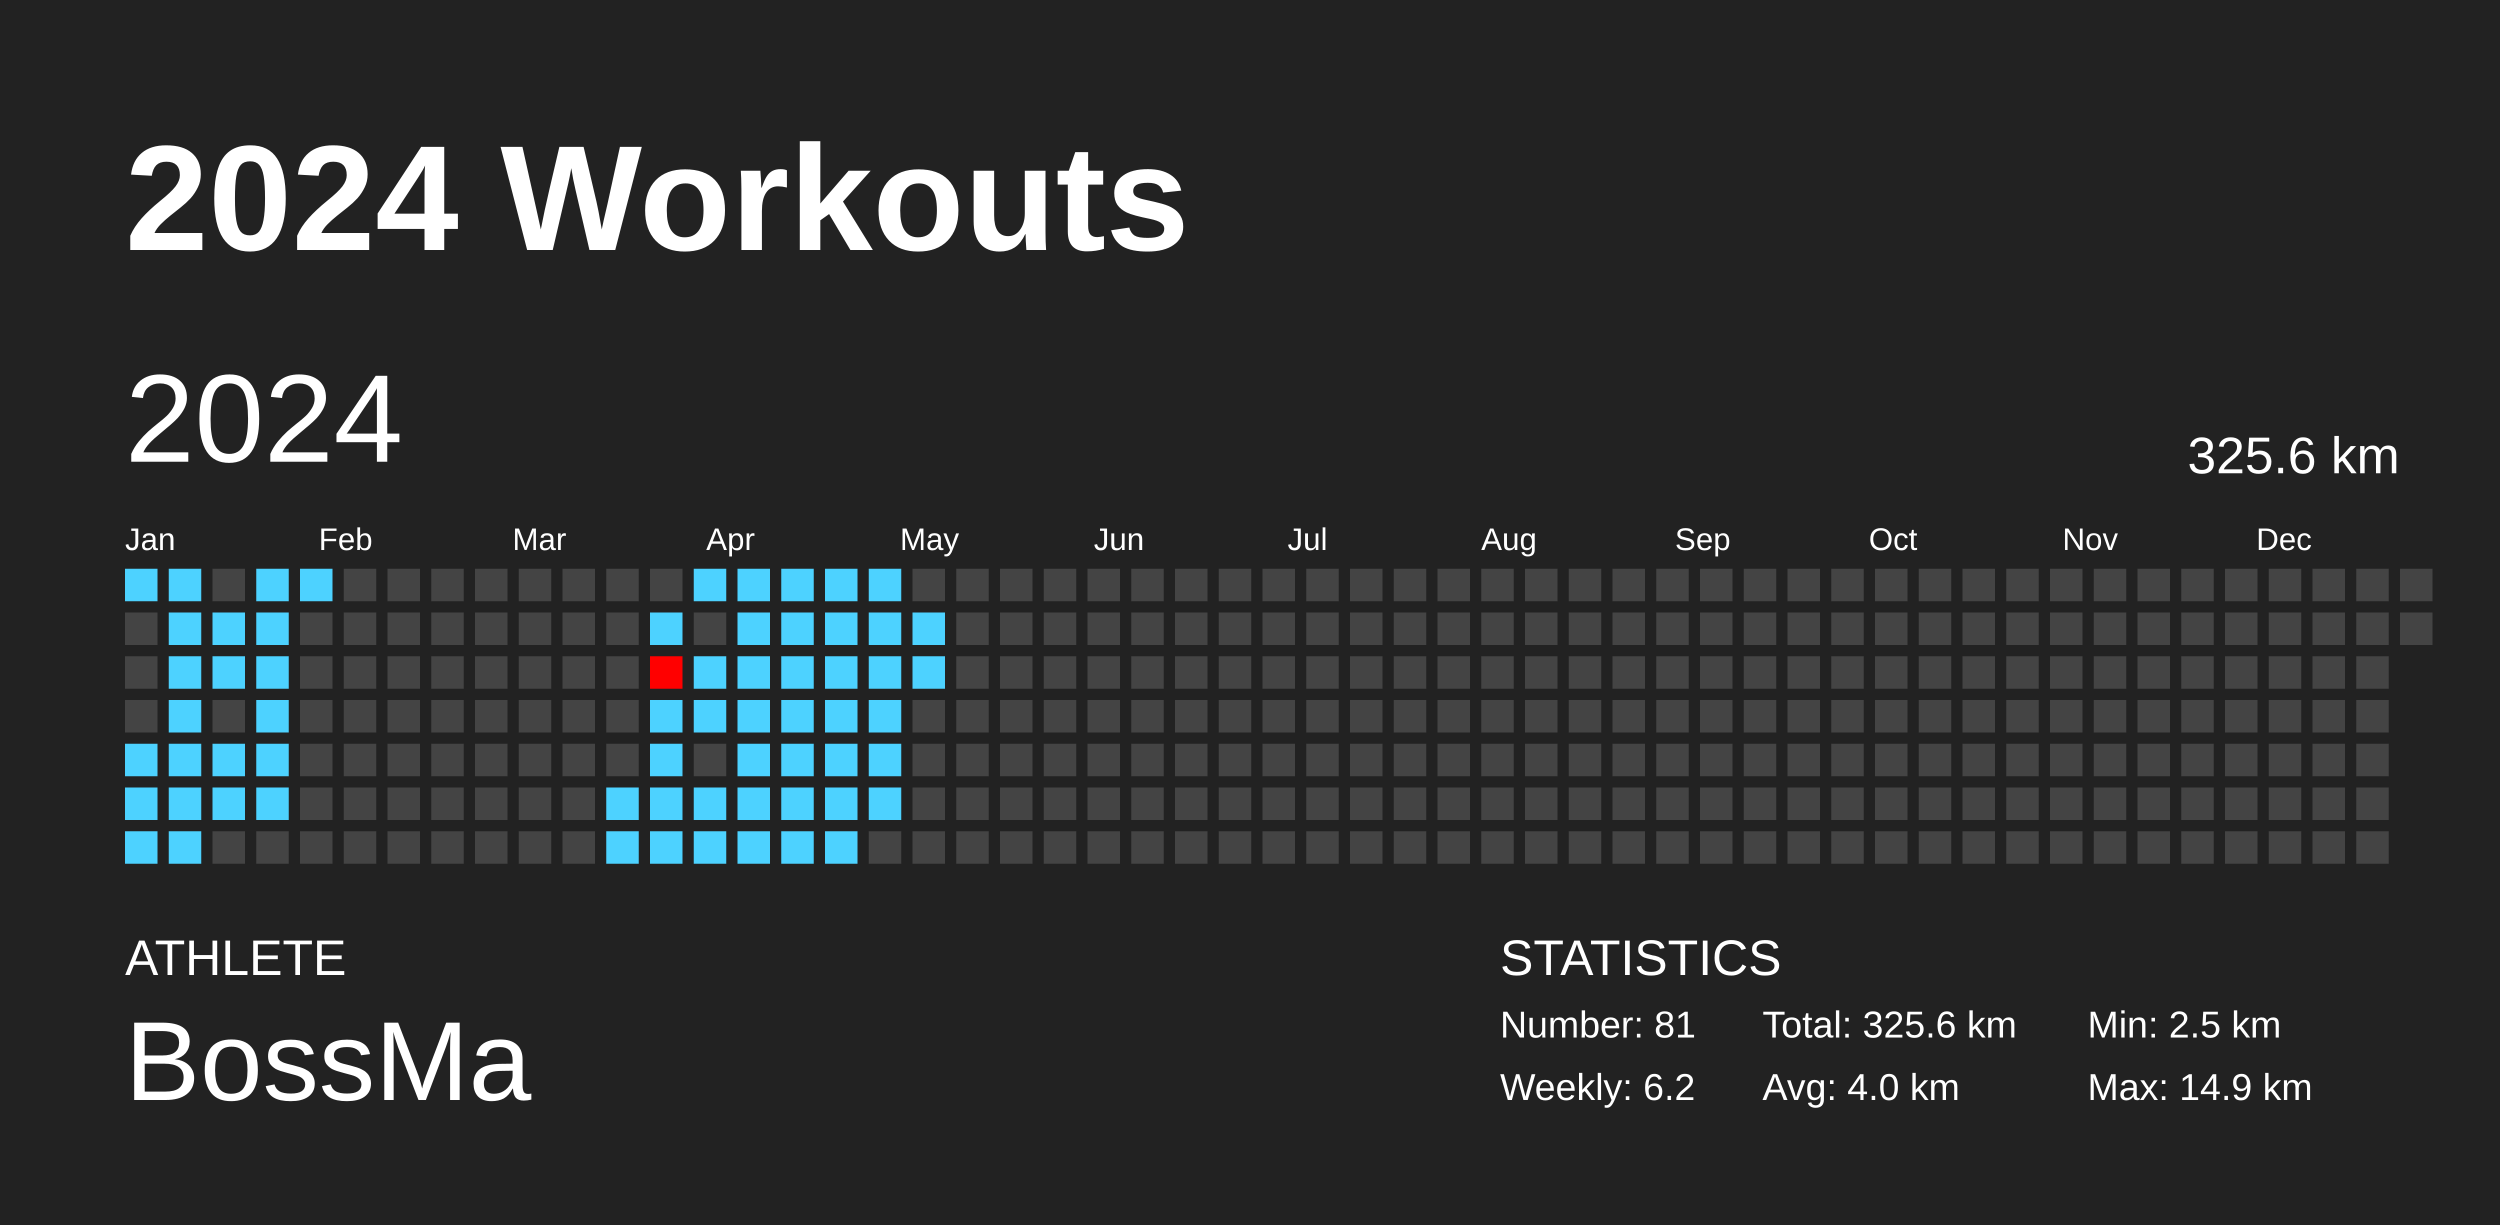
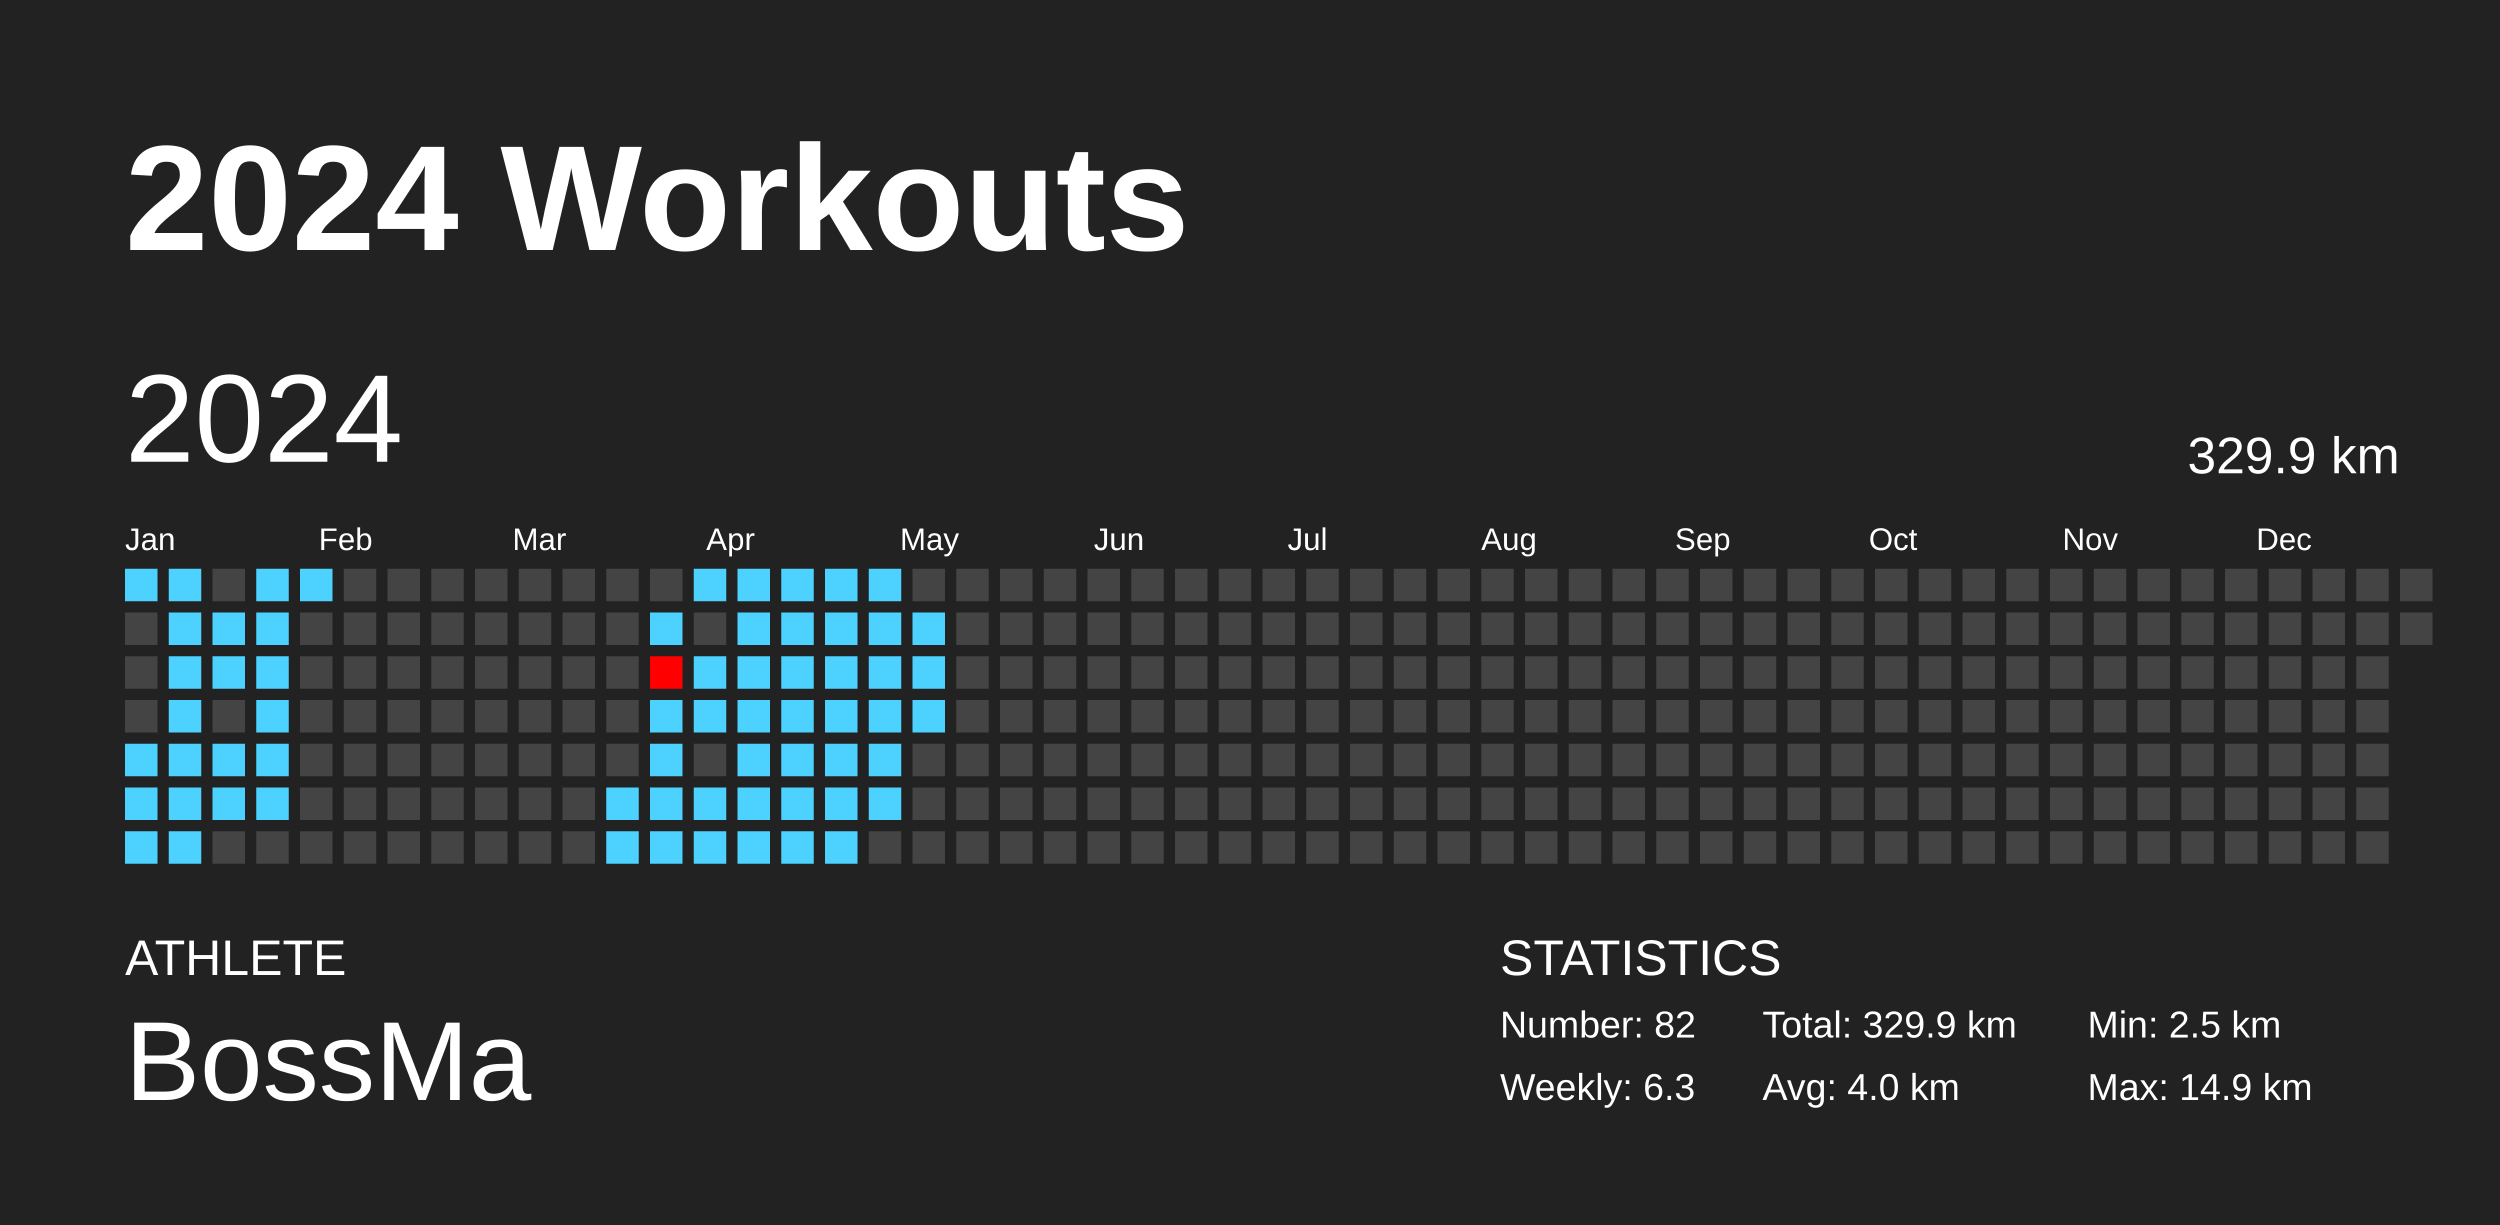
<svg xmlns="http://www.w3.org/2000/svg" baseProfile="full" height="98mm" version="1.1" viewBox="0,0,200,98" width="200mm">
  <defs />
  <rect fill="#222222" height="98" width="200" x="0" y="0" />
  <text fill="#FFFFFF" style="font-size:12px; font-family:Arial; font-weight:bold;" x="10" y="20">2024 Workouts</text>
  <text fill="#FFFFFF" style="font-size:4px; font-family:Arial" x="10" y="78">ATHLETE</text>
  <text fill="#FFFFFF" style="font-size:9px; font-family:Arial" x="10" y="88">BossMa</text>
  <text fill="#FFFFFF" style="font-size:4px; font-family:Arial" x="120" y="78">STATISTICS</text>
-   <text fill="#FFFFFF" style="font-size:3px; font-family:Arial" x="120" y="83">Number: 81</text>
-   <text fill="#FFFFFF" style="font-size:3px; font-family:Arial" x="120" y="88">Weekly: 6.2</text>
-   <text fill="#FFFFFF" style="font-size:3px; font-family:Arial" x="141" y="83">Total: 325.6 km</text>
+   <text fill="#FFFFFF" style="font-size:3px; font-family:Arial" x="120" y="83">Number: 82</text>
+   <text fill="#FFFFFF" style="font-size:3px; font-family:Arial" x="120" y="88">Weekly: 6.3</text>
+   <text fill="#FFFFFF" style="font-size:3px; font-family:Arial" x="141" y="83">Total: 329.9 km</text>
  <text fill="#FFFFFF" style="font-size:3px; font-family:Arial" x="141" y="88">Avg: 4.0 km</text>
  <text fill="#FFFFFF" style="font-size:3px; font-family:Arial" x="167" y="83">Min: 2.5 km</text>
  <text fill="#FFFFFF" style="font-size:3px; font-family:Arial" x="167" y="88">Max: 14.9 km</text>
  <text dominant-baseline="hanging" fill="#FFFFFF" style="font-size:10.0px; font-family:Arial;" x="10" y="30">2024</text>
-   <text dominant-baseline="hanging" fill="#FFFFFF" style="font-size:4.125px; font-family:Arial;" x="175" y="35">325.6 km</text>
+   <text dominant-baseline="hanging" fill="#FFFFFF" style="font-size:4.125px; font-family:Arial;" x="175" y="35">329.9 km</text>
  <text fill="#FFFFFF" style="font-size:2.5px; font-family:Arial" x="10.0" y="44">Jan</text>
  <text fill="#FFFFFF" style="font-size:2.5px; font-family:Arial" x="25.5" y="44">Feb</text>
  <text fill="#FFFFFF" style="font-size:2.5px; font-family:Arial" x="41.0" y="44">Mar</text>
  <text fill="#FFFFFF" style="font-size:2.5px; font-family:Arial" x="56.5" y="44">Apr</text>
  <text fill="#FFFFFF" style="font-size:2.5px; font-family:Arial" x="72.0" y="44">May</text>
  <text fill="#FFFFFF" style="font-size:2.5px; font-family:Arial" x="87.5" y="44">Jun</text>
  <text fill="#FFFFFF" style="font-size:2.5px; font-family:Arial" x="103.0" y="44">Jul</text>
  <text fill="#FFFFFF" style="font-size:2.5px; font-family:Arial" x="118.5" y="44">Aug</text>
  <text fill="#FFFFFF" style="font-size:2.5px; font-family:Arial" x="134.0" y="44">Sep</text>
  <text fill="#FFFFFF" style="font-size:2.5px; font-family:Arial" x="149.5" y="44">Oct</text>
  <text fill="#FFFFFF" style="font-size:2.5px; font-family:Arial" x="165.0" y="44">Nov</text>
  <text fill="#FFFFFF" style="font-size:2.5px; font-family:Arial" x="180.5" y="44">Dec</text>
  <rect fill="#4dd2ff" height="2.6" width="2.6" x="10.0" y="45.5" />
  <rect fill="#444444" height="2.6" width="2.6" x="10.0" y="49.0" />
  <rect fill="#444444" height="2.6" width="2.6" x="10.0" y="52.5" />
  <rect fill="#444444" height="2.6" width="2.6" x="10.0" y="56.0" />
  <rect fill="#4dd2ff" height="2.6" width="2.6" x="10.0" y="59.5" />
  <rect fill="#4dd2ff" height="2.6" width="2.6" x="10.0" y="63.0" />
  <rect fill="#4dd2ff" height="2.6" width="2.6" x="10.0" y="66.5" />
  <rect fill="#4dd2ff" height="2.6" width="2.6" x="13.5" y="45.5" />
  <rect fill="#4dd2ff" height="2.6" width="2.6" x="13.5" y="49.0" />
  <rect fill="#4dd2ff" height="2.6" width="2.6" x="13.5" y="52.5" />
  <rect fill="#4dd2ff" height="2.6" width="2.6" x="13.5" y="56.0" />
  <rect fill="#4dd2ff" height="2.6" width="2.6" x="13.5" y="59.5" />
  <rect fill="#4dd2ff" height="2.6" width="2.6" x="13.5" y="63.0" />
  <rect fill="#4dd2ff" height="2.6" width="2.6" x="13.5" y="66.5" />
  <rect fill="#444444" height="2.6" width="2.6" x="17.0" y="45.5" />
  <rect fill="#4dd2ff" height="2.6" width="2.6" x="17.0" y="49.0" />
  <rect fill="#4dd2ff" height="2.6" width="2.6" x="17.0" y="52.5" />
  <rect fill="#444444" height="2.6" width="2.6" x="17.0" y="56.0" />
  <rect fill="#4dd2ff" height="2.6" width="2.6" x="17.0" y="59.5" />
  <rect fill="#4dd2ff" height="2.6" width="2.6" x="17.0" y="63.0" />
  <rect fill="#444444" height="2.6" width="2.6" x="17.0" y="66.5" />
  <rect fill="#4dd2ff" height="2.6" width="2.6" x="20.5" y="45.5" />
  <rect fill="#4dd2ff" height="2.6" width="2.6" x="20.5" y="49.0" />
  <rect fill="#4dd2ff" height="2.6" width="2.6" x="20.5" y="52.5" />
  <rect fill="#4dd2ff" height="2.6" width="2.6" x="20.5" y="56.0" />
  <rect fill="#4dd2ff" height="2.6" width="2.6" x="20.5" y="59.5" />
  <rect fill="#4dd2ff" height="2.6" width="2.6" x="20.5" y="63.0" />
  <rect fill="#444444" height="2.6" width="2.6" x="20.5" y="66.5" />
  <rect fill="#4dd2ff" height="2.6" width="2.6" x="24.0" y="45.5" />
  <rect fill="#444444" height="2.6" width="2.6" x="24.0" y="49.0" />
  <rect fill="#444444" height="2.6" width="2.6" x="24.0" y="52.5" />
  <rect fill="#444444" height="2.6" width="2.6" x="24.0" y="56.0" />
  <rect fill="#444444" height="2.6" width="2.6" x="24.0" y="59.5" />
  <rect fill="#444444" height="2.6" width="2.6" x="24.0" y="63.0" />
  <rect fill="#444444" height="2.6" width="2.6" x="24.0" y="66.5" />
  <rect fill="#444444" height="2.6" width="2.6" x="27.5" y="45.5" />
  <rect fill="#444444" height="2.6" width="2.6" x="27.5" y="49.0" />
  <rect fill="#444444" height="2.6" width="2.6" x="27.5" y="52.5" />
  <rect fill="#444444" height="2.6" width="2.6" x="27.5" y="56.0" />
  <rect fill="#444444" height="2.6" width="2.6" x="27.5" y="59.5" />
  <rect fill="#444444" height="2.6" width="2.6" x="27.5" y="63.0" />
  <rect fill="#444444" height="2.6" width="2.6" x="27.5" y="66.5" />
  <rect fill="#444444" height="2.6" width="2.6" x="31.0" y="45.5" />
  <rect fill="#444444" height="2.6" width="2.6" x="31.0" y="49.0" />
  <rect fill="#444444" height="2.6" width="2.6" x="31.0" y="52.5" />
  <rect fill="#444444" height="2.6" width="2.6" x="31.0" y="56.0" />
  <rect fill="#444444" height="2.6" width="2.6" x="31.0" y="59.5" />
  <rect fill="#444444" height="2.6" width="2.6" x="31.0" y="63.0" />
  <rect fill="#444444" height="2.6" width="2.6" x="31.0" y="66.5" />
  <rect fill="#444444" height="2.6" width="2.6" x="34.5" y="45.5" />
  <rect fill="#444444" height="2.6" width="2.6" x="34.5" y="49.0" />
  <rect fill="#444444" height="2.6" width="2.6" x="34.5" y="52.5" />
  <rect fill="#444444" height="2.6" width="2.6" x="34.5" y="56.0" />
  <rect fill="#444444" height="2.6" width="2.6" x="34.5" y="59.5" />
  <rect fill="#444444" height="2.6" width="2.6" x="34.5" y="63.0" />
  <rect fill="#444444" height="2.6" width="2.6" x="34.5" y="66.5" />
  <rect fill="#444444" height="2.6" width="2.6" x="38.0" y="45.5" />
  <rect fill="#444444" height="2.6" width="2.6" x="38.0" y="49.0" />
  <rect fill="#444444" height="2.6" width="2.6" x="38.0" y="52.5" />
  <rect fill="#444444" height="2.6" width="2.6" x="38.0" y="56.0" />
  <rect fill="#444444" height="2.6" width="2.6" x="38.0" y="59.5" />
  <rect fill="#444444" height="2.6" width="2.6" x="38.0" y="63.0" />
  <rect fill="#444444" height="2.6" width="2.6" x="38.0" y="66.5" />
  <rect fill="#444444" height="2.6" width="2.6" x="41.5" y="45.5" />
  <rect fill="#444444" height="2.6" width="2.6" x="41.5" y="49.0" />
  <rect fill="#444444" height="2.6" width="2.6" x="41.5" y="52.5" />
  <rect fill="#444444" height="2.6" width="2.6" x="41.5" y="56.0" />
  <rect fill="#444444" height="2.6" width="2.6" x="41.5" y="59.5" />
  <rect fill="#444444" height="2.6" width="2.6" x="41.5" y="63.0" />
  <rect fill="#444444" height="2.6" width="2.6" x="41.5" y="66.5" />
  <rect fill="#444444" height="2.6" width="2.6" x="45.0" y="45.5" />
  <rect fill="#444444" height="2.6" width="2.6" x="45.0" y="49.0" />
  <rect fill="#444444" height="2.6" width="2.6" x="45.0" y="52.5" />
  <rect fill="#444444" height="2.6" width="2.6" x="45.0" y="56.0" />
  <rect fill="#444444" height="2.6" width="2.6" x="45.0" y="59.5" />
  <rect fill="#444444" height="2.6" width="2.6" x="45.0" y="63.0" />
  <rect fill="#444444" height="2.6" width="2.6" x="45.0" y="66.5" />
  <rect fill="#444444" height="2.6" width="2.6" x="48.5" y="45.5" />
  <rect fill="#444444" height="2.6" width="2.6" x="48.5" y="49.0" />
  <rect fill="#444444" height="2.6" width="2.6" x="48.5" y="52.5" />
  <rect fill="#444444" height="2.6" width="2.6" x="48.5" y="56.0" />
  <rect fill="#444444" height="2.6" width="2.6" x="48.5" y="59.5" />
  <rect fill="#4dd2ff" height="2.6" width="2.6" x="48.5" y="63.0" />
  <rect fill="#4dd2ff" height="2.6" width="2.6" x="48.5" y="66.5" />
  <rect fill="#444444" height="2.6" width="2.6" x="52.0" y="45.5" />
  <rect fill="#4dd2ff" height="2.6" width="2.6" x="52.0" y="49.0" />
  <rect fill="#ff0000" height="2.6" width="2.6" x="52.0" y="52.5" />
  <rect fill="#4dd2ff" height="2.6" width="2.6" x="52.0" y="56.0" />
  <rect fill="#4dd2ff" height="2.6" width="2.6" x="52.0" y="59.5" />
  <rect fill="#4dd2ff" height="2.6" width="2.6" x="52.0" y="63.0" />
  <rect fill="#4dd2ff" height="2.6" width="2.6" x="52.0" y="66.5" />
  <rect fill="#4dd2ff" height="2.6" width="2.6" x="55.5" y="45.5" />
  <rect fill="#444444" height="2.6" width="2.6" x="55.5" y="49.0" />
  <rect fill="#4dd2ff" height="2.6" width="2.6" x="55.5" y="52.5" />
  <rect fill="#4dd2ff" height="2.6" width="2.6" x="55.5" y="56.0" />
  <rect fill="#444444" height="2.6" width="2.6" x="55.5" y="59.5" />
  <rect fill="#4dd2ff" height="2.6" width="2.6" x="55.5" y="63.0" />
  <rect fill="#4dd2ff" height="2.6" width="2.6" x="55.5" y="66.5" />
  <rect fill="#4dd2ff" height="2.6" width="2.6" x="59.0" y="45.5" />
  <rect fill="#4dd2ff" height="2.6" width="2.6" x="59.0" y="49.0" />
  <rect fill="#4dd2ff" height="2.6" width="2.6" x="59.0" y="52.5" />
  <rect fill="#4dd2ff" height="2.6" width="2.6" x="59.0" y="56.0" />
  <rect fill="#4dd2ff" height="2.6" width="2.6" x="59.0" y="59.5" />
  <rect fill="#4dd2ff" height="2.6" width="2.6" x="59.0" y="63.0" />
  <rect fill="#4dd2ff" height="2.6" width="2.6" x="59.0" y="66.5" />
  <rect fill="#4dd2ff" height="2.6" width="2.6" x="62.5" y="45.5" />
  <rect fill="#4dd2ff" height="2.6" width="2.6" x="62.5" y="49.0" />
  <rect fill="#4dd2ff" height="2.6" width="2.6" x="62.5" y="52.5" />
  <rect fill="#4dd2ff" height="2.6" width="2.6" x="62.5" y="56.0" />
  <rect fill="#4dd2ff" height="2.6" width="2.6" x="62.5" y="59.5" />
  <rect fill="#4dd2ff" height="2.6" width="2.6" x="62.5" y="63.0" />
  <rect fill="#4dd2ff" height="2.6" width="2.6" x="62.5" y="66.5" />
  <rect fill="#4dd2ff" height="2.6" width="2.6" x="66.0" y="45.5" />
  <rect fill="#4dd2ff" height="2.6" width="2.6" x="66.0" y="49.0" />
  <rect fill="#4dd2ff" height="2.6" width="2.6" x="66.0" y="52.5" />
  <rect fill="#4dd2ff" height="2.6" width="2.6" x="66.0" y="56.0" />
  <rect fill="#4dd2ff" height="2.6" width="2.6" x="66.0" y="59.5" />
  <rect fill="#4dd2ff" height="2.6" width="2.6" x="66.0" y="63.0" />
  <rect fill="#4dd2ff" height="2.6" width="2.6" x="66.0" y="66.5" />
  <rect fill="#4dd2ff" height="2.6" width="2.6" x="69.5" y="45.5" />
  <rect fill="#4dd2ff" height="2.6" width="2.6" x="69.5" y="49.0" />
  <rect fill="#4dd2ff" height="2.6" width="2.6" x="69.5" y="52.5" />
  <rect fill="#4dd2ff" height="2.6" width="2.6" x="69.5" y="56.0" />
  <rect fill="#4dd2ff" height="2.6" width="2.6" x="69.5" y="59.5" />
  <rect fill="#4dd2ff" height="2.6" width="2.6" x="69.5" y="63.0" />
  <rect fill="#444444" height="2.6" width="2.6" x="69.5" y="66.5" />
  <rect fill="#444444" height="2.6" width="2.6" x="73.0" y="45.5" />
  <rect fill="#4dd2ff" height="2.6" width="2.6" x="73.0" y="49.0" />
  <rect fill="#4dd2ff" height="2.6" width="2.6" x="73.0" y="52.5" />
-   <rect fill="#444444" height="2.6" width="2.6" x="73.0" y="56.0" />
+   <rect fill="#4dd2ff" height="2.6" width="2.6" x="73.0" y="56.0" />
  <rect fill="#444444" height="2.6" width="2.6" x="73.0" y="59.5" />
  <rect fill="#444444" height="2.6" width="2.6" x="73.0" y="63.0" />
  <rect fill="#444444" height="2.6" width="2.6" x="73.0" y="66.5" />
  <rect fill="#444444" height="2.6" width="2.6" x="76.5" y="45.5" />
  <rect fill="#444444" height="2.6" width="2.6" x="76.5" y="49.0" />
  <rect fill="#444444" height="2.6" width="2.6" x="76.5" y="52.5" />
  <rect fill="#444444" height="2.6" width="2.6" x="76.5" y="56.0" />
  <rect fill="#444444" height="2.6" width="2.6" x="76.5" y="59.5" />
  <rect fill="#444444" height="2.6" width="2.6" x="76.5" y="63.0" />
  <rect fill="#444444" height="2.6" width="2.6" x="76.5" y="66.5" />
  <rect fill="#444444" height="2.6" width="2.6" x="80.0" y="45.5" />
  <rect fill="#444444" height="2.6" width="2.6" x="80.0" y="49.0" />
  <rect fill="#444444" height="2.6" width="2.6" x="80.0" y="52.5" />
  <rect fill="#444444" height="2.6" width="2.6" x="80.0" y="56.0" />
  <rect fill="#444444" height="2.6" width="2.6" x="80.0" y="59.5" />
  <rect fill="#444444" height="2.6" width="2.6" x="80.0" y="63.0" />
  <rect fill="#444444" height="2.6" width="2.6" x="80.0" y="66.5" />
  <rect fill="#444444" height="2.6" width="2.6" x="83.5" y="45.5" />
  <rect fill="#444444" height="2.6" width="2.6" x="83.5" y="49.0" />
  <rect fill="#444444" height="2.6" width="2.6" x="83.5" y="52.5" />
  <rect fill="#444444" height="2.6" width="2.6" x="83.5" y="56.0" />
  <rect fill="#444444" height="2.6" width="2.6" x="83.5" y="59.5" />
  <rect fill="#444444" height="2.6" width="2.6" x="83.5" y="63.0" />
  <rect fill="#444444" height="2.6" width="2.6" x="83.5" y="66.5" />
  <rect fill="#444444" height="2.6" width="2.6" x="87.0" y="45.5" />
  <rect fill="#444444" height="2.6" width="2.6" x="87.0" y="49.0" />
  <rect fill="#444444" height="2.6" width="2.6" x="87.0" y="52.5" />
  <rect fill="#444444" height="2.6" width="2.6" x="87.0" y="56.0" />
  <rect fill="#444444" height="2.6" width="2.6" x="87.0" y="59.5" />
  <rect fill="#444444" height="2.6" width="2.6" x="87.0" y="63.0" />
  <rect fill="#444444" height="2.6" width="2.6" x="87.0" y="66.5" />
  <rect fill="#444444" height="2.6" width="2.6" x="90.5" y="45.5" />
  <rect fill="#444444" height="2.6" width="2.6" x="90.5" y="49.0" />
  <rect fill="#444444" height="2.6" width="2.6" x="90.5" y="52.5" />
  <rect fill="#444444" height="2.6" width="2.6" x="90.5" y="56.0" />
  <rect fill="#444444" height="2.6" width="2.6" x="90.5" y="59.5" />
  <rect fill="#444444" height="2.6" width="2.6" x="90.5" y="63.0" />
  <rect fill="#444444" height="2.6" width="2.6" x="90.5" y="66.5" />
  <rect fill="#444444" height="2.6" width="2.6" x="94.0" y="45.5" />
  <rect fill="#444444" height="2.6" width="2.6" x="94.0" y="49.0" />
  <rect fill="#444444" height="2.6" width="2.6" x="94.0" y="52.5" />
  <rect fill="#444444" height="2.6" width="2.6" x="94.0" y="56.0" />
  <rect fill="#444444" height="2.6" width="2.6" x="94.0" y="59.5" />
  <rect fill="#444444" height="2.6" width="2.6" x="94.0" y="63.0" />
  <rect fill="#444444" height="2.6" width="2.6" x="94.0" y="66.5" />
  <rect fill="#444444" height="2.6" width="2.6" x="97.5" y="45.5" />
  <rect fill="#444444" height="2.6" width="2.6" x="97.5" y="49.0" />
  <rect fill="#444444" height="2.6" width="2.6" x="97.5" y="52.5" />
  <rect fill="#444444" height="2.6" width="2.6" x="97.5" y="56.0" />
  <rect fill="#444444" height="2.6" width="2.6" x="97.5" y="59.5" />
  <rect fill="#444444" height="2.6" width="2.6" x="97.5" y="63.0" />
  <rect fill="#444444" height="2.6" width="2.6" x="97.5" y="66.5" />
  <rect fill="#444444" height="2.6" width="2.6" x="101.0" y="45.5" />
  <rect fill="#444444" height="2.6" width="2.6" x="101.0" y="49.0" />
  <rect fill="#444444" height="2.6" width="2.6" x="101.0" y="52.5" />
  <rect fill="#444444" height="2.6" width="2.6" x="101.0" y="56.0" />
  <rect fill="#444444" height="2.6" width="2.6" x="101.0" y="59.5" />
  <rect fill="#444444" height="2.6" width="2.6" x="101.0" y="63.0" />
  <rect fill="#444444" height="2.6" width="2.6" x="101.0" y="66.5" />
  <rect fill="#444444" height="2.6" width="2.6" x="104.5" y="45.5" />
  <rect fill="#444444" height="2.6" width="2.6" x="104.5" y="49.0" />
  <rect fill="#444444" height="2.6" width="2.6" x="104.5" y="52.5" />
  <rect fill="#444444" height="2.6" width="2.6" x="104.5" y="56.0" />
  <rect fill="#444444" height="2.6" width="2.6" x="104.5" y="59.5" />
  <rect fill="#444444" height="2.6" width="2.6" x="104.5" y="63.0" />
  <rect fill="#444444" height="2.6" width="2.6" x="104.5" y="66.5" />
  <rect fill="#444444" height="2.6" width="2.6" x="108.0" y="45.5" />
  <rect fill="#444444" height="2.6" width="2.6" x="108.0" y="49.0" />
  <rect fill="#444444" height="2.6" width="2.6" x="108.0" y="52.5" />
  <rect fill="#444444" height="2.6" width="2.6" x="108.0" y="56.0" />
  <rect fill="#444444" height="2.6" width="2.6" x="108.0" y="59.5" />
  <rect fill="#444444" height="2.6" width="2.6" x="108.0" y="63.0" />
  <rect fill="#444444" height="2.6" width="2.6" x="108.0" y="66.5" />
  <rect fill="#444444" height="2.6" width="2.6" x="111.5" y="45.5" />
  <rect fill="#444444" height="2.6" width="2.6" x="111.5" y="49.0" />
  <rect fill="#444444" height="2.6" width="2.6" x="111.5" y="52.5" />
  <rect fill="#444444" height="2.6" width="2.6" x="111.5" y="56.0" />
  <rect fill="#444444" height="2.6" width="2.6" x="111.5" y="59.5" />
  <rect fill="#444444" height="2.6" width="2.6" x="111.5" y="63.0" />
  <rect fill="#444444" height="2.6" width="2.6" x="111.5" y="66.5" />
  <rect fill="#444444" height="2.6" width="2.6" x="115.0" y="45.5" />
  <rect fill="#444444" height="2.6" width="2.6" x="115.0" y="49.0" />
  <rect fill="#444444" height="2.6" width="2.6" x="115.0" y="52.5" />
  <rect fill="#444444" height="2.6" width="2.6" x="115.0" y="56.0" />
  <rect fill="#444444" height="2.6" width="2.6" x="115.0" y="59.5" />
  <rect fill="#444444" height="2.6" width="2.6" x="115.0" y="63.0" />
  <rect fill="#444444" height="2.6" width="2.6" x="115.0" y="66.5" />
  <rect fill="#444444" height="2.6" width="2.6" x="118.5" y="45.5" />
  <rect fill="#444444" height="2.6" width="2.6" x="118.5" y="49.0" />
  <rect fill="#444444" height="2.6" width="2.6" x="118.5" y="52.5" />
  <rect fill="#444444" height="2.6" width="2.6" x="118.5" y="56.0" />
  <rect fill="#444444" height="2.6" width="2.6" x="118.5" y="59.5" />
  <rect fill="#444444" height="2.6" width="2.6" x="118.5" y="63.0" />
  <rect fill="#444444" height="2.6" width="2.6" x="118.5" y="66.5" />
  <rect fill="#444444" height="2.6" width="2.6" x="122.0" y="45.5" />
  <rect fill="#444444" height="2.6" width="2.6" x="122.0" y="49.0" />
  <rect fill="#444444" height="2.6" width="2.6" x="122.0" y="52.5" />
  <rect fill="#444444" height="2.6" width="2.6" x="122.0" y="56.0" />
  <rect fill="#444444" height="2.6" width="2.6" x="122.0" y="59.5" />
  <rect fill="#444444" height="2.6" width="2.6" x="122.0" y="63.0" />
  <rect fill="#444444" height="2.6" width="2.6" x="122.0" y="66.5" />
  <rect fill="#444444" height="2.6" width="2.6" x="125.5" y="45.5" />
  <rect fill="#444444" height="2.6" width="2.6" x="125.5" y="49.0" />
  <rect fill="#444444" height="2.6" width="2.6" x="125.5" y="52.5" />
  <rect fill="#444444" height="2.6" width="2.6" x="125.5" y="56.0" />
  <rect fill="#444444" height="2.6" width="2.6" x="125.5" y="59.5" />
  <rect fill="#444444" height="2.6" width="2.6" x="125.5" y="63.0" />
  <rect fill="#444444" height="2.6" width="2.6" x="125.5" y="66.5" />
  <rect fill="#444444" height="2.6" width="2.6" x="129.0" y="45.5" />
  <rect fill="#444444" height="2.6" width="2.6" x="129.0" y="49.0" />
  <rect fill="#444444" height="2.6" width="2.6" x="129.0" y="52.5" />
  <rect fill="#444444" height="2.6" width="2.6" x="129.0" y="56.0" />
  <rect fill="#444444" height="2.6" width="2.6" x="129.0" y="59.5" />
  <rect fill="#444444" height="2.6" width="2.6" x="129.0" y="63.0" />
  <rect fill="#444444" height="2.6" width="2.6" x="129.0" y="66.5" />
  <rect fill="#444444" height="2.6" width="2.6" x="132.5" y="45.5" />
  <rect fill="#444444" height="2.6" width="2.6" x="132.5" y="49.0" />
  <rect fill="#444444" height="2.6" width="2.6" x="132.5" y="52.5" />
  <rect fill="#444444" height="2.6" width="2.6" x="132.5" y="56.0" />
  <rect fill="#444444" height="2.6" width="2.6" x="132.5" y="59.5" />
  <rect fill="#444444" height="2.6" width="2.6" x="132.5" y="63.0" />
  <rect fill="#444444" height="2.6" width="2.6" x="132.5" y="66.5" />
  <rect fill="#444444" height="2.6" width="2.6" x="136.0" y="45.5" />
  <rect fill="#444444" height="2.6" width="2.6" x="136.0" y="49.0" />
  <rect fill="#444444" height="2.6" width="2.6" x="136.0" y="52.5" />
  <rect fill="#444444" height="2.6" width="2.6" x="136.0" y="56.0" />
  <rect fill="#444444" height="2.6" width="2.6" x="136.0" y="59.5" />
  <rect fill="#444444" height="2.6" width="2.6" x="136.0" y="63.0" />
  <rect fill="#444444" height="2.6" width="2.6" x="136.0" y="66.5" />
  <rect fill="#444444" height="2.6" width="2.6" x="139.5" y="45.5" />
  <rect fill="#444444" height="2.6" width="2.6" x="139.5" y="49.0" />
  <rect fill="#444444" height="2.6" width="2.6" x="139.5" y="52.5" />
  <rect fill="#444444" height="2.6" width="2.6" x="139.5" y="56.0" />
  <rect fill="#444444" height="2.6" width="2.6" x="139.5" y="59.5" />
  <rect fill="#444444" height="2.6" width="2.6" x="139.5" y="63.0" />
  <rect fill="#444444" height="2.6" width="2.6" x="139.5" y="66.5" />
  <rect fill="#444444" height="2.6" width="2.6" x="143.0" y="45.5" />
  <rect fill="#444444" height="2.6" width="2.6" x="143.0" y="49.0" />
  <rect fill="#444444" height="2.6" width="2.6" x="143.0" y="52.5" />
  <rect fill="#444444" height="2.6" width="2.6" x="143.0" y="56.0" />
  <rect fill="#444444" height="2.6" width="2.6" x="143.0" y="59.5" />
  <rect fill="#444444" height="2.6" width="2.6" x="143.0" y="63.0" />
  <rect fill="#444444" height="2.6" width="2.6" x="143.0" y="66.5" />
  <rect fill="#444444" height="2.6" width="2.6" x="146.5" y="45.5" />
  <rect fill="#444444" height="2.6" width="2.6" x="146.5" y="49.0" />
  <rect fill="#444444" height="2.6" width="2.6" x="146.5" y="52.5" />
  <rect fill="#444444" height="2.6" width="2.6" x="146.5" y="56.0" />
  <rect fill="#444444" height="2.6" width="2.6" x="146.5" y="59.5" />
  <rect fill="#444444" height="2.6" width="2.6" x="146.5" y="63.0" />
  <rect fill="#444444" height="2.6" width="2.6" x="146.5" y="66.5" />
  <rect fill="#444444" height="2.6" width="2.6" x="150.0" y="45.5" />
  <rect fill="#444444" height="2.6" width="2.6" x="150.0" y="49.0" />
  <rect fill="#444444" height="2.6" width="2.6" x="150.0" y="52.5" />
  <rect fill="#444444" height="2.6" width="2.6" x="150.0" y="56.0" />
  <rect fill="#444444" height="2.6" width="2.6" x="150.0" y="59.5" />
  <rect fill="#444444" height="2.6" width="2.6" x="150.0" y="63.0" />
  <rect fill="#444444" height="2.6" width="2.6" x="150.0" y="66.5" />
  <rect fill="#444444" height="2.6" width="2.6" x="153.5" y="45.5" />
  <rect fill="#444444" height="2.6" width="2.6" x="153.5" y="49.0" />
  <rect fill="#444444" height="2.6" width="2.6" x="153.5" y="52.5" />
  <rect fill="#444444" height="2.6" width="2.6" x="153.5" y="56.0" />
  <rect fill="#444444" height="2.6" width="2.6" x="153.5" y="59.5" />
  <rect fill="#444444" height="2.6" width="2.6" x="153.5" y="63.0" />
  <rect fill="#444444" height="2.6" width="2.6" x="153.5" y="66.5" />
  <rect fill="#444444" height="2.6" width="2.6" x="157.0" y="45.5" />
  <rect fill="#444444" height="2.6" width="2.6" x="157.0" y="49.0" />
  <rect fill="#444444" height="2.6" width="2.6" x="157.0" y="52.5" />
  <rect fill="#444444" height="2.6" width="2.6" x="157.0" y="56.0" />
  <rect fill="#444444" height="2.6" width="2.6" x="157.0" y="59.5" />
  <rect fill="#444444" height="2.6" width="2.6" x="157.0" y="63.0" />
  <rect fill="#444444" height="2.6" width="2.6" x="157.0" y="66.5" />
  <rect fill="#444444" height="2.6" width="2.6" x="160.5" y="45.5" />
  <rect fill="#444444" height="2.6" width="2.6" x="160.5" y="49.0" />
  <rect fill="#444444" height="2.6" width="2.6" x="160.5" y="52.5" />
  <rect fill="#444444" height="2.6" width="2.6" x="160.5" y="56.0" />
  <rect fill="#444444" height="2.6" width="2.6" x="160.5" y="59.5" />
  <rect fill="#444444" height="2.6" width="2.6" x="160.5" y="63.0" />
  <rect fill="#444444" height="2.6" width="2.6" x="160.5" y="66.5" />
  <rect fill="#444444" height="2.6" width="2.6" x="164.0" y="45.5" />
  <rect fill="#444444" height="2.6" width="2.6" x="164.0" y="49.0" />
  <rect fill="#444444" height="2.6" width="2.6" x="164.0" y="52.5" />
  <rect fill="#444444" height="2.6" width="2.6" x="164.0" y="56.0" />
  <rect fill="#444444" height="2.6" width="2.6" x="164.0" y="59.5" />
  <rect fill="#444444" height="2.6" width="2.6" x="164.0" y="63.0" />
  <rect fill="#444444" height="2.6" width="2.6" x="164.0" y="66.5" />
  <rect fill="#444444" height="2.6" width="2.6" x="167.5" y="45.5" />
  <rect fill="#444444" height="2.6" width="2.6" x="167.5" y="49.0" />
  <rect fill="#444444" height="2.6" width="2.6" x="167.5" y="52.5" />
  <rect fill="#444444" height="2.6" width="2.6" x="167.5" y="56.0" />
  <rect fill="#444444" height="2.6" width="2.6" x="167.5" y="59.5" />
  <rect fill="#444444" height="2.6" width="2.6" x="167.5" y="63.0" />
  <rect fill="#444444" height="2.6" width="2.6" x="167.5" y="66.5" />
  <rect fill="#444444" height="2.6" width="2.6" x="171.0" y="45.5" />
  <rect fill="#444444" height="2.6" width="2.6" x="171.0" y="49.0" />
  <rect fill="#444444" height="2.6" width="2.6" x="171.0" y="52.5" />
  <rect fill="#444444" height="2.6" width="2.6" x="171.0" y="56.0" />
  <rect fill="#444444" height="2.6" width="2.6" x="171.0" y="59.5" />
  <rect fill="#444444" height="2.6" width="2.6" x="171.0" y="63.0" />
  <rect fill="#444444" height="2.6" width="2.6" x="171.0" y="66.5" />
  <rect fill="#444444" height="2.6" width="2.6" x="174.5" y="45.5" />
  <rect fill="#444444" height="2.6" width="2.6" x="174.5" y="49.0" />
  <rect fill="#444444" height="2.6" width="2.6" x="174.5" y="52.5" />
  <rect fill="#444444" height="2.6" width="2.6" x="174.5" y="56.0" />
  <rect fill="#444444" height="2.6" width="2.6" x="174.5" y="59.5" />
  <rect fill="#444444" height="2.6" width="2.6" x="174.5" y="63.0" />
  <rect fill="#444444" height="2.6" width="2.6" x="174.5" y="66.5" />
  <rect fill="#444444" height="2.6" width="2.6" x="178.0" y="45.5" />
  <rect fill="#444444" height="2.6" width="2.6" x="178.0" y="49.0" />
  <rect fill="#444444" height="2.6" width="2.6" x="178.0" y="52.5" />
  <rect fill="#444444" height="2.6" width="2.6" x="178.0" y="56.0" />
  <rect fill="#444444" height="2.6" width="2.6" x="178.0" y="59.5" />
  <rect fill="#444444" height="2.6" width="2.6" x="178.0" y="63.0" />
  <rect fill="#444444" height="2.6" width="2.6" x="178.0" y="66.5" />
  <rect fill="#444444" height="2.6" width="2.6" x="181.5" y="45.5" />
  <rect fill="#444444" height="2.6" width="2.6" x="181.5" y="49.0" />
  <rect fill="#444444" height="2.6" width="2.6" x="181.5" y="52.5" />
  <rect fill="#444444" height="2.6" width="2.6" x="181.5" y="56.0" />
  <rect fill="#444444" height="2.6" width="2.6" x="181.5" y="59.5" />
  <rect fill="#444444" height="2.6" width="2.6" x="181.5" y="63.0" />
  <rect fill="#444444" height="2.6" width="2.6" x="181.5" y="66.5" />
  <rect fill="#444444" height="2.6" width="2.6" x="185.0" y="45.5" />
  <rect fill="#444444" height="2.6" width="2.6" x="185.0" y="49.0" />
  <rect fill="#444444" height="2.6" width="2.6" x="185.0" y="52.5" />
  <rect fill="#444444" height="2.6" width="2.6" x="185.0" y="56.0" />
  <rect fill="#444444" height="2.6" width="2.6" x="185.0" y="59.5" />
  <rect fill="#444444" height="2.6" width="2.6" x="185.0" y="63.0" />
  <rect fill="#444444" height="2.6" width="2.6" x="185.0" y="66.5" />
  <rect fill="#444444" height="2.6" width="2.6" x="188.5" y="45.5" />
  <rect fill="#444444" height="2.6" width="2.6" x="188.5" y="49.0" />
  <rect fill="#444444" height="2.6" width="2.6" x="188.5" y="52.5" />
  <rect fill="#444444" height="2.6" width="2.6" x="188.5" y="56.0" />
  <rect fill="#444444" height="2.6" width="2.6" x="188.5" y="59.5" />
  <rect fill="#444444" height="2.6" width="2.6" x="188.5" y="63.0" />
  <rect fill="#444444" height="2.6" width="2.6" x="188.5" y="66.5" />
  <rect fill="#444444" height="2.6" width="2.6" x="192.0" y="45.5" />
  <rect fill="#444444" height="2.6" width="2.6" x="192.0" y="49.0" />
</svg>
